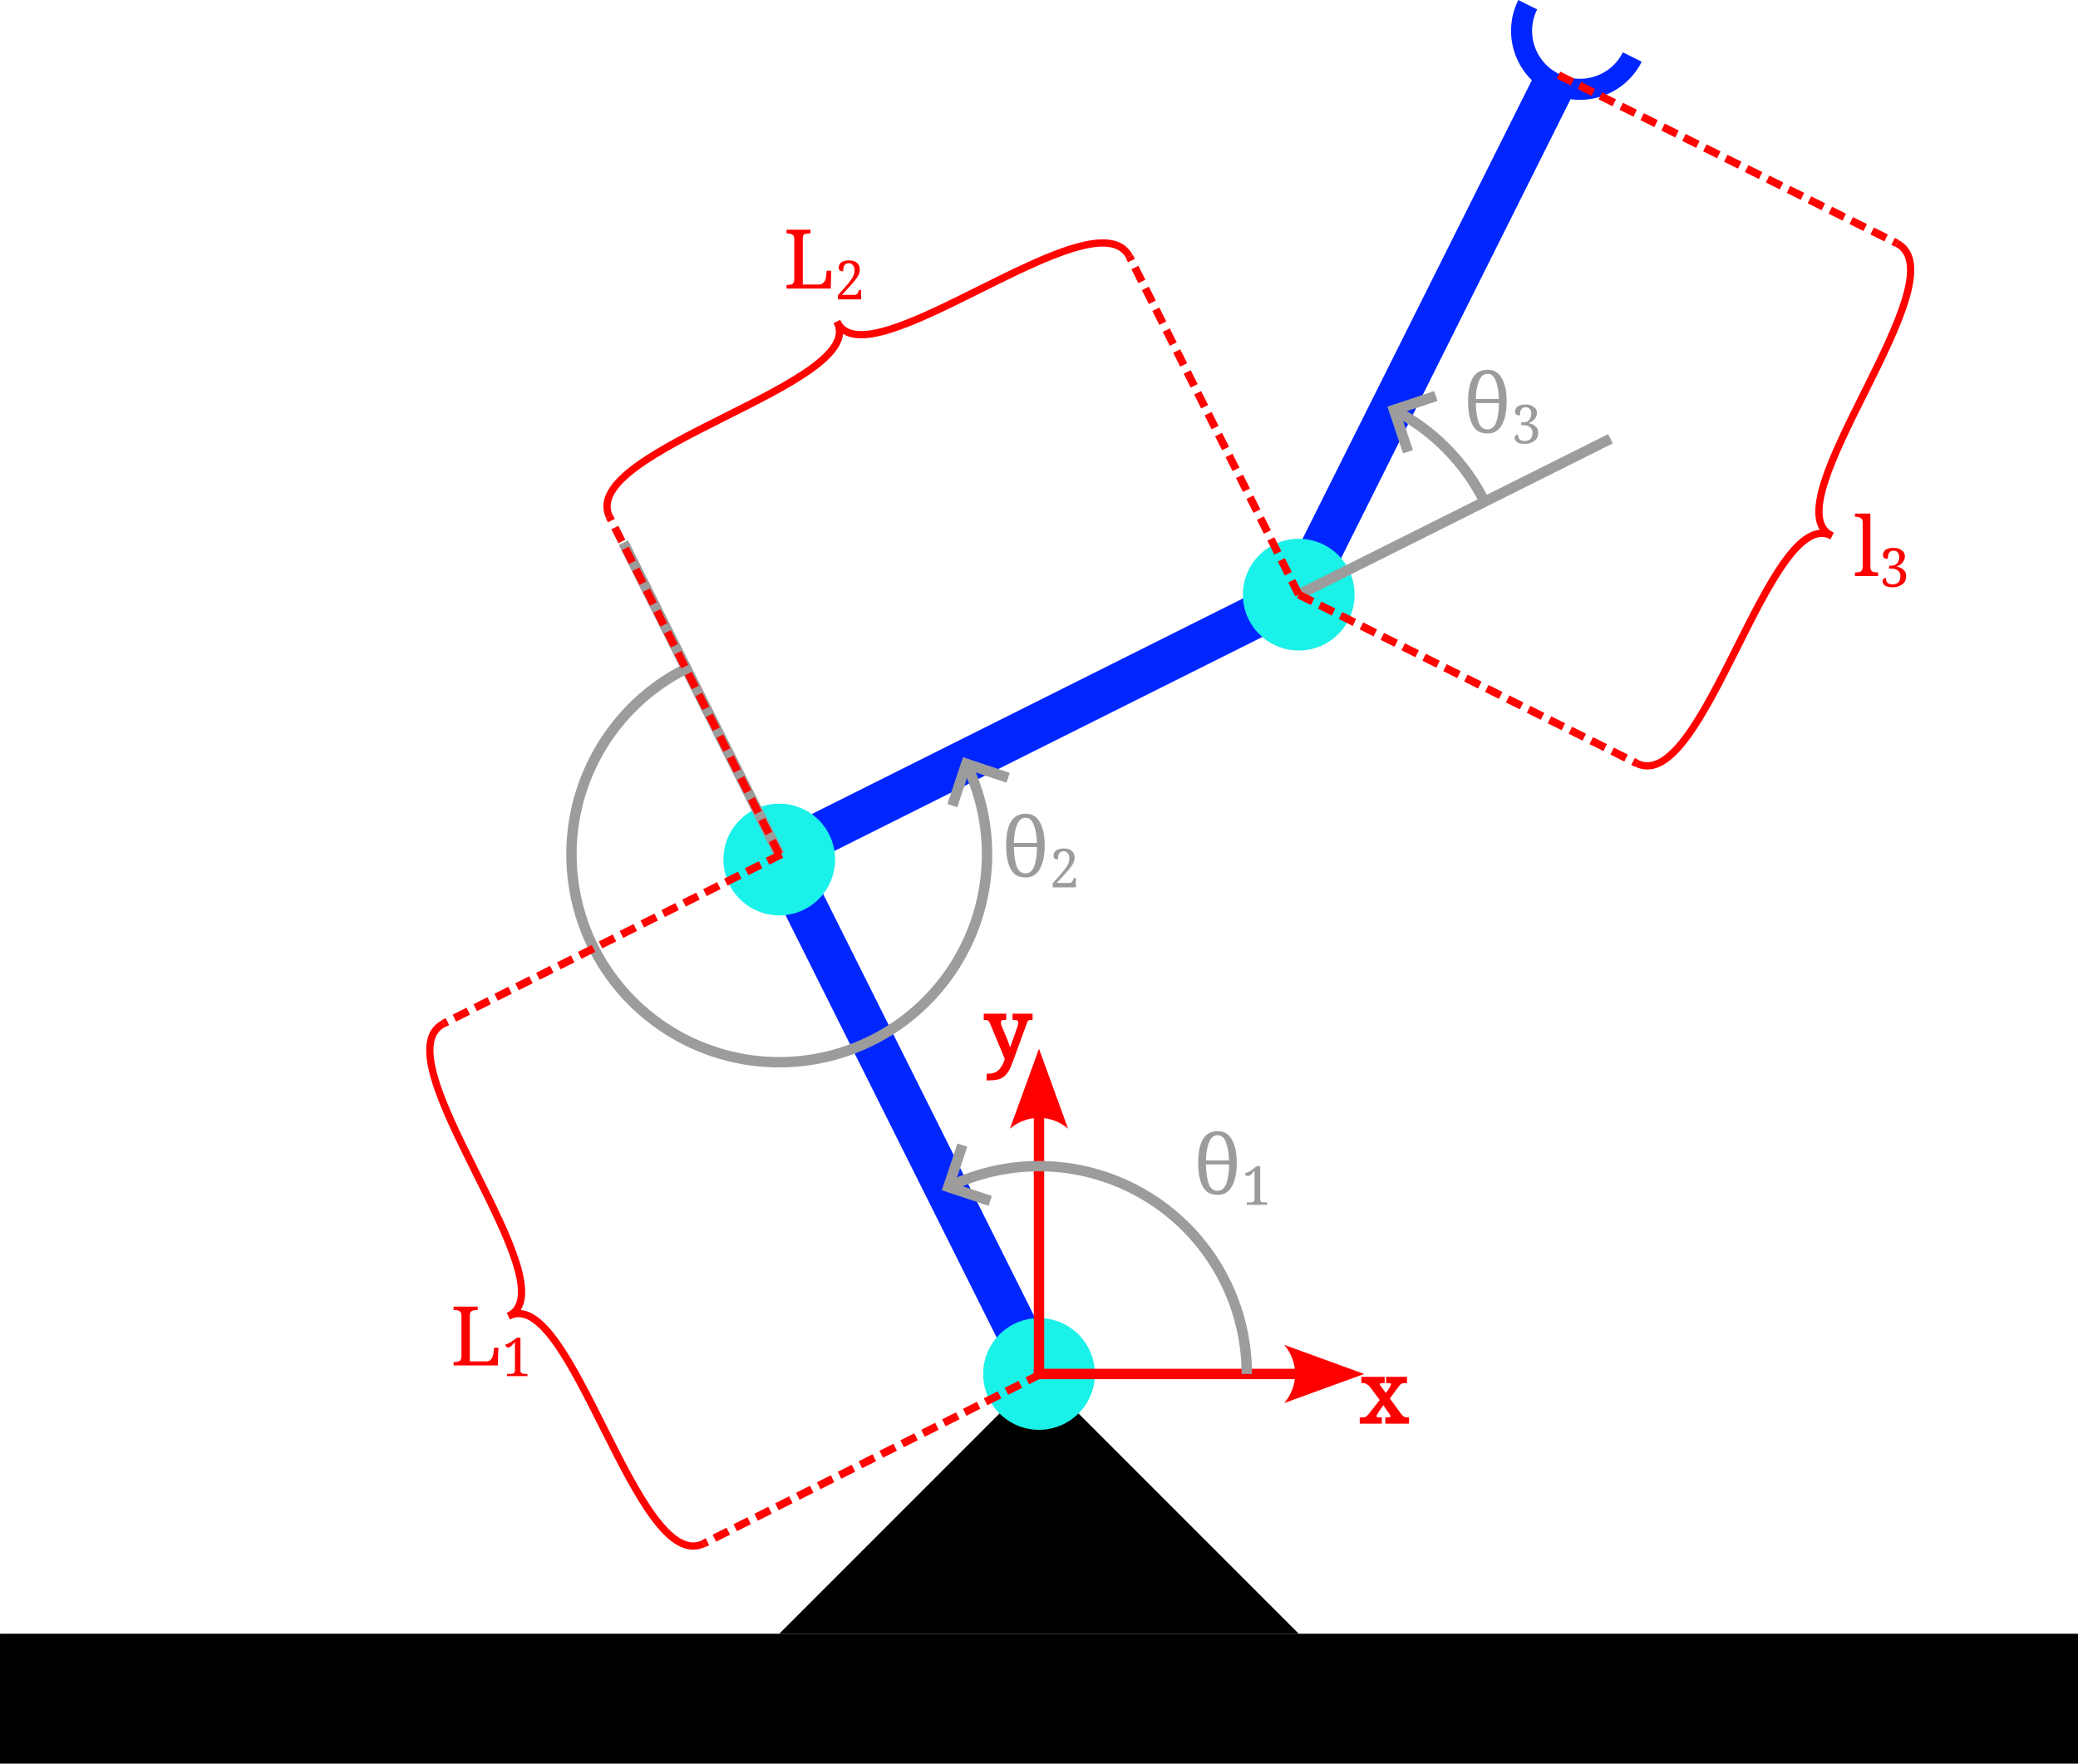
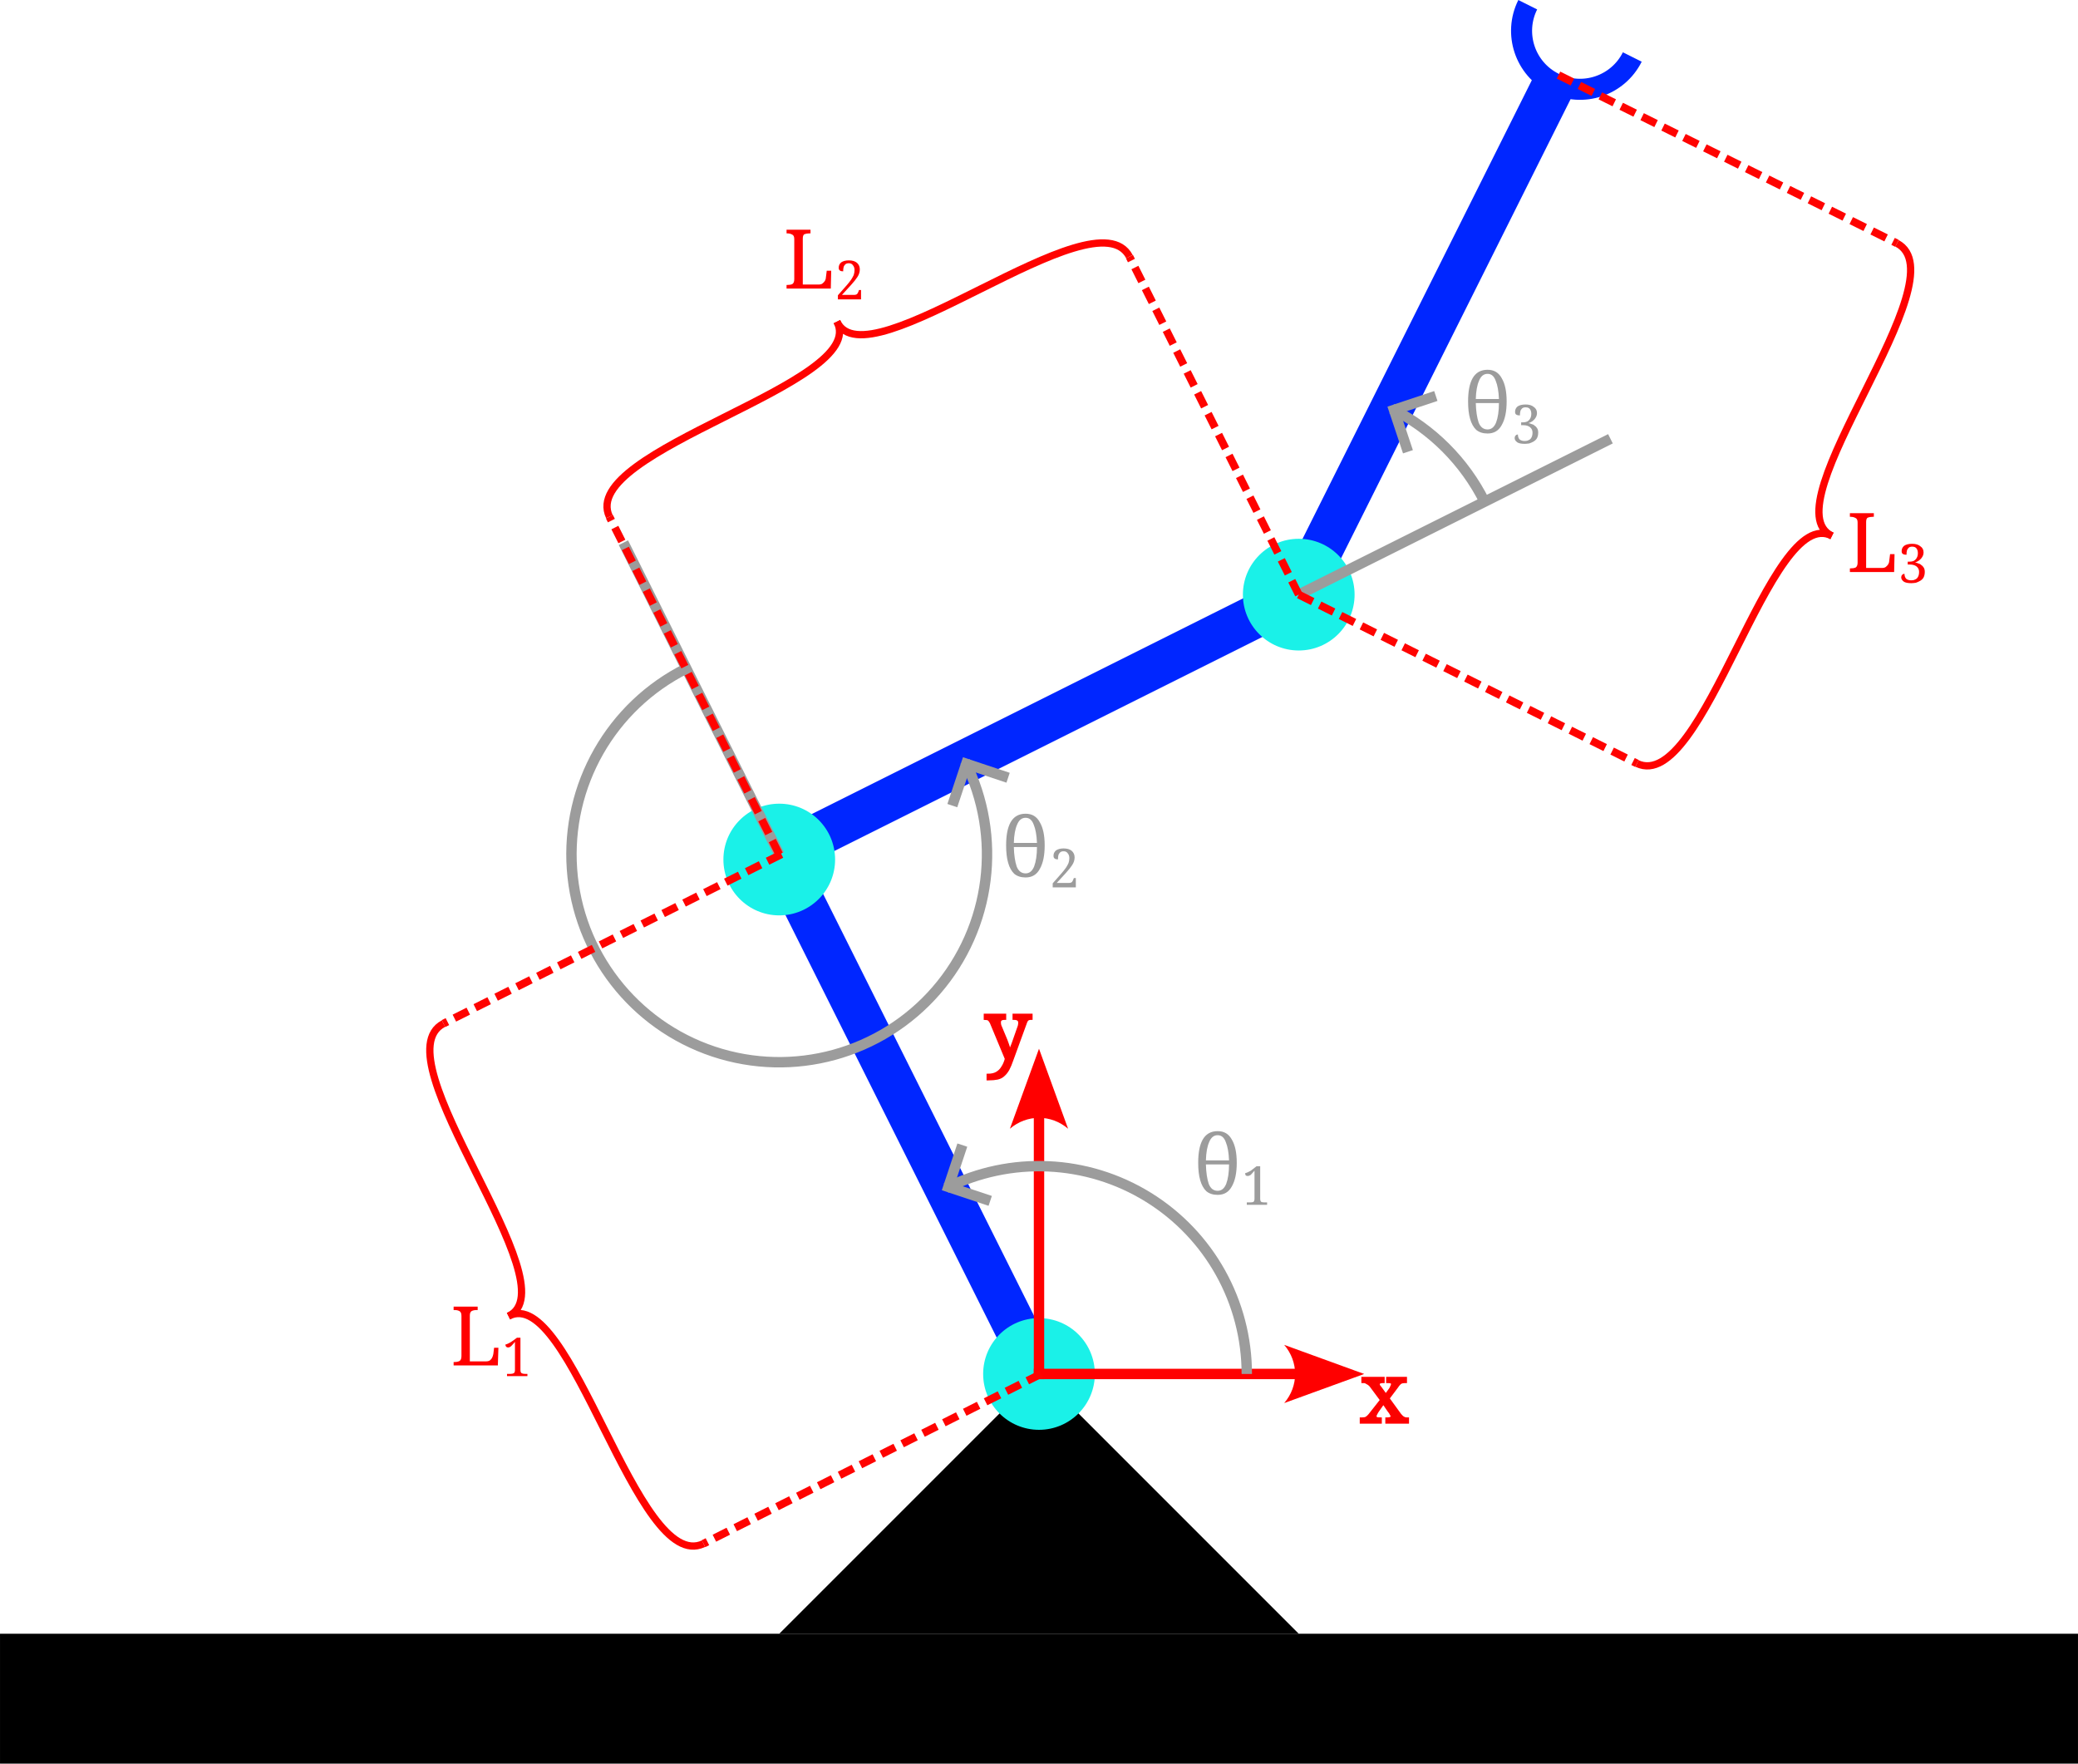
<svg xmlns="http://www.w3.org/2000/svg" width="74.98mm" height="63.63mm" viewBox="-3 -2 80 67.891" version="1.1" id="svg1">
  <defs id="defs1">
    <rect x="320.673" y="568.602" width="31.113" height="19.092" id="rect36" />
    <marker style="overflow:visible" id="SemiCircleEmpty" refX="0.25" refY="0" orient="auto-start-reverse" markerWidth="0.75" markerHeight="0.75" viewBox="0 0 1 1" preserveAspectRatio="xMidYMid" markerUnits="userSpaceOnUse">
      <path style="fill:none;fill-rule:evenodd;stroke:context-stroke;stroke-width:1.08" d="m 2.775,-3.027 c -1.656,0 -3,1.344 -3,3 0,1.656 1.344,3 3,3" id="path27" />
    </marker>
    <marker style="overflow:visible" id="ArrowWide" refX="0.5" refY="0" orient="auto-start-reverse" markerWidth="1" markerHeight="1" viewBox="0 0 1 1" preserveAspectRatio="xMidYMid">
      <path style="fill:none;stroke:context-stroke;stroke-width:1;stroke-linecap:butt" d="m -2.75,3 3,-3 -3,-3" id="path1" />
    </marker>
    <marker style="overflow:visible" id="ConcaveTriangle" refX="0" refY="0" orient="auto-start-reverse" markerWidth="1" markerHeight="1" viewBox="0 0 1 1" preserveAspectRatio="xMidYMid">
      <path d="M -2,-4 9,0 -2,4 c 2,-2.33 2,-5.66 0,-8 z" style="fill:context-stroke;fill-rule:evenodd;stroke:none" id="path7" transform="scale(0.7)" />
    </marker>
    <marker style="overflow:visible" id="ConcaveTriangle-6" refX="0" refY="0" orient="auto-start-reverse" markerWidth="1" markerHeight="1" viewBox="0 0 1 1" preserveAspectRatio="xMidYMid" markerUnits="strokeWidth">
      <path transform="scale(0.7)" d="M -2,-4 9,0 -2,4 c 2,-2.33 2,-5.66 0,-8 z" style="fill:context-stroke;fill-rule:evenodd;stroke:none" id="path7-9" />
    </marker>
    <marker style="overflow:visible" id="ArrowWide-2" refX="0.5" refY="0" orient="auto-start-reverse" markerWidth="1" markerHeight="1" viewBox="0 0 1 1" preserveAspectRatio="xMidYMid">
      <path style="fill:none;stroke:context-stroke;stroke-width:1;stroke-linecap:butt" d="m -2.75,3 3,-3 -3,-3" id="path1-5" />
    </marker>
    <marker style="overflow:visible" id="ArrowWide-2-5" refX="0.5" refY="0" orient="auto-start-reverse" markerWidth="1" markerHeight="1" viewBox="0 0 1 1" preserveAspectRatio="xMidYMid">
      <path style="fill:none;stroke:context-stroke;stroke-width:1;stroke-linecap:butt" d="m -2.75,3 3,-3 -3,-3" id="path1-5-5" />
    </marker>
  </defs>
  <g id="layer1" transform="translate(-73,-129.1094)">
    <path id="path2" style="fill:none;stroke:#0026ff;stroke-width:1.661;stroke-opacity:1" d="m 100,160 10,20 z" />
    <path id="path2-6" style="fill:none;stroke:#0026ff;stroke-width:1.661;stroke-opacity:1" d="m 120,150 -20,10 z" />
    <rect style="fill:#000000;fill-opacity:1;stroke:none;stroke-width:0.459" id="rect2" width="80" height="5" x="70" y="190" />
    <path style="fill:#000000;fill-opacity:1;stroke:none;stroke-width:1" d="m 100,190 10,-10 10,10 z" id="path3" />
    <ellipse style="fill:#1af1e8;fill-opacity:1;stroke:none;stroke-width:0.717;stroke-opacity:1" id="path5" cx="110" cy="180" rx="2.15" ry="2.15" />
    <ellipse style="fill:#1af1e8;fill-opacity:1;stroke:none;stroke-width:0.717;stroke-opacity:1" id="path5-2" cx="100" cy="160.197" rx="2.15" ry="2.15" />
    <path id="path2-6-5" style="fill:none;stroke:#0026ff;stroke-width:1.661;stroke-opacity:1;marker-start:url(#SemiCircleEmpty)" d="m 130,130 -10,20 z" />
    <ellipse style="fill:#1af1e8;fill-opacity:1;stroke:none;stroke-width:0.717;stroke-opacity:1" id="path5-9" cx="120" cy="150" rx="2.15" ry="2.15" />
    <path style="fill:#1af1e8;fill-opacity:1;stroke:#9c9c9c;stroke-width:0.4;stroke-dasharray:none;stroke-opacity:1" d="M 94,148 100,160" id="path8" />
    <g id="g7">
      <path style="fill:#1af1e8;fill-opacity:1;stroke:#ff0000;stroke-width:0.4;stroke-dasharray:none;stroke-opacity:1;marker-end:url(#ConcaveTriangle)" d="m 110,180 h 10" id="path6" />
      <path style="fill:#1af1e8;fill-opacity:1;stroke:#ff0000;stroke-width:0.4;stroke-dasharray:none;stroke-opacity:1;marker-end:url(#ConcaveTriangle-6)" d="M 110,180 V 170" id="path6-2" />
      <rect style="fill:#1af1e8;fill-opacity:1;stroke:#ff0000;stroke-width:0.27;stroke-dasharray:none;stroke-opacity:1" id="rect6" width="0.13" height="0.133" x="109.935" y="179.932" />
    </g>
    <path style="fill:#1bf0e5;fill-opacity:1;stroke:#9c9c9c;stroke-width:0.4;stroke-dasharray:none;stroke-opacity:1" d="m 132,144 -12,6" id="path8-3" />
    <path style="fill:none;fill-opacity:1;stroke:#9c9c9c;stroke-width:0.4;stroke-linecap:butt;stroke-miterlimit:4;stroke-dasharray:none;stroke-opacity:1;marker-start:url(#ArrowWide);paint-order:normal" id="path9" d="m 106.422,172.845 a 8,8 0 0 1 7.784,0.35 A 8,8 0 0 1 118,180" />
    <path style="fill:none;fill-opacity:1;stroke:#9c9c9c;stroke-width:0.4;stroke-linecap:butt;stroke-miterlimit:4;stroke-dasharray:none;stroke-opacity:1;marker-start:url(#ArrowWide-2);paint-order:normal" id="path9-9" d="m 107.155,156.422 a 8,8 0 0 1 -1.112,8.819 8,8 0 0 1 -8.573,2.348 8,8 0 0 1 -5.45,-7.022 8,8 0 0 1 4.402,-7.723" />
    <path style="fill:none;fill-opacity:1;stroke:#9c9c9c;stroke-width:0.4;stroke-linecap:butt;stroke-miterlimit:4;stroke-dasharray:none;stroke-opacity:1;marker-start:url(#ArrowWide-2-5);paint-order:normal" id="path9-9-0" d="m 123.578,142.845 a 8,8 0 0 1 3.578,3.578" />
    <path style="fill:none;fill-opacity:1;stroke:#ff0300;stroke-width:0.28;stroke-linecap:butt;stroke-miterlimit:4;stroke-dasharray:none;stroke-opacity:1;paint-order:normal" d="m 93.461,146.999 c -1.216,-2.575 10.031,-5.107 8.759,-7.508" id="path24-2" />
    <path style="fill:none;fill-opacity:1;stroke:#ff0300;stroke-width:0.28;stroke-linecap:butt;stroke-miterlimit:4;stroke-dasharray:none;stroke-opacity:1;paint-order:normal" d="m 113.482,136.988 c -1.33,-2.518 -10.104,4.96 -11.262,2.503" id="path24-8-8" />
    <path style="fill:none;fill-opacity:1;stroke:#ff0300;stroke-width:0.3;stroke-linecap:butt;stroke-miterlimit:4;stroke-dasharray:0.599, 0.3;stroke-dashoffset:0;stroke-opacity:1;paint-order:normal" d="M 100,160 93.461,146.999" id="path26-0" />
    <path style="fill:none;fill-opacity:1;stroke:#ff0300;stroke-width:0.3;stroke-linecap:butt;stroke-miterlimit:4;stroke-dasharray:0.599, 0.3;stroke-dashoffset:0;stroke-opacity:1;paint-order:normal" d="m 120,150 -6.518,-13.012" id="path26-1-1" />
    <path style="fill:none;fill-opacity:1;stroke:#ff0300;stroke-width:0.28;stroke-linecap:butt;stroke-miterlimit:4;stroke-dasharray:none;stroke-opacity:1;paint-order:normal" d="m 97.084,186.533 c -2.575,1.216 -5.107,-10.031 -7.508,-8.759" id="path24-2-1" />
    <path style="fill:none;fill-opacity:1;stroke:#ff0300;stroke-width:0.28;stroke-linecap:butt;stroke-miterlimit:4;stroke-dasharray:none;stroke-opacity:1;paint-order:normal" d="m 87.073,166.512 c -2.518,1.33 4.96,10.104 2.503,11.262" id="path24-8-8-8" />
    <path style="fill:none;fill-opacity:1;stroke:#ff0300;stroke-width:0.3;stroke-linecap:butt;stroke-miterlimit:4;stroke-dasharray:0.599, 0.3;stroke-dashoffset:0;stroke-opacity:1;paint-order:normal" d="m 110.085,179.994 -13.001,6.539" id="path26-0-8" />
    <path style="fill:none;fill-opacity:1;stroke:#ff0300;stroke-width:0.3;stroke-linecap:butt;stroke-miterlimit:4;stroke-dasharray:0.599, 0.3;stroke-dashoffset:0;stroke-opacity:1;paint-order:normal" d="m 100.085,159.994 -13.012,6.518" id="path26-1-1-1" />
    <path style="fill:none;fill-opacity:1;stroke:#ff0300;stroke-width:0.28;stroke-linecap:butt;stroke-miterlimit:4;stroke-dasharray:none;stroke-opacity:1;paint-order:normal" d="m 143.032,136.477 c 2.518,1.33 -4.96,10.104 -2.503,11.262" id="path24-2-1-8" />
    <path style="fill:none;fill-opacity:1;stroke:#ff0300;stroke-width:0.28;stroke-linecap:butt;stroke-miterlimit:4;stroke-dasharray:none;stroke-opacity:1;paint-order:normal" d="m 133.021,156.499 c 2.575,1.216 5.107,-10.031 7.508,-8.759" id="path24-8-8-8-5" />
    <path style="fill:none;fill-opacity:1;stroke:#ff0300;stroke-width:0.3;stroke-linecap:butt;stroke-miterlimit:4;stroke-dasharray:0.599, 0.3;stroke-dashoffset:0;stroke-opacity:1;paint-order:normal" d="m 130,130 13.032,6.477" id="path26-0-8-5" />
    <path style="fill:none;fill-opacity:1;stroke:#ff0300;stroke-width:0.3;stroke-linecap:butt;stroke-miterlimit:4;stroke-dasharray:0.599, 0.3;stroke-dashoffset:0;stroke-opacity:1;paint-order:normal" d="m 120,150 13.021,6.499" id="path26-1-1-1-0" />
    <text xml:space="preserve" style="font-size:3.175px;fill:#000000;fill-opacity:1;stroke:none;stroke-width:0.4;stroke-linecap:butt;stroke-miterlimit:4;stroke-dasharray:0.584, 0.292;stroke-dashoffset:0;stroke-opacity:1;paint-order:normal" x="100.157" y="138.218" id="text29">
      <tspan id="tspan29" style="font-style:normal;font-variant:normal;font-weight:normal;font-stretch:normal;font-family:Cambria;-inkscape-font-specification:Cambria;fill:#ff0000;fill-opacity:1;stroke:none;stroke-width:0.4" x="100.157" y="138.218">L<tspan style="font-size:65%;baseline-shift:sub;fill:#ff0000;fill-opacity:1" id="tspan33">2</tspan>
      </tspan>
    </text>
-     <text xml:space="preserve" style="font-size:3.175px;fill:#000000;fill-opacity:1;stroke:none;stroke-width:0.4;stroke-linecap:butt;stroke-miterlimit:4;stroke-dasharray:0.584, 0.292;stroke-dashoffset:0;stroke-opacity:1;paint-order:normal" x="141.369" y="149.284" id="text29-9">
-       <tspan id="tspan29-6" style="font-style:normal;font-variant:normal;font-weight:normal;font-stretch:normal;font-family:Cambria;-inkscape-font-specification:Cambria;fill:#ff0000;fill-opacity:1;stroke:none;stroke-width:0.4" x="141.369" y="149.284">l<tspan style="font-size:65%;baseline-shift:sub" id="tspan34">3</tspan>
+     <text xml:space="preserve" style="font-size:3.175px;fill:#000000;fill-opacity:1;stroke:none;stroke-width:0.4;stroke-linecap:butt;stroke-miterlimit:4;stroke-dasharray:0.584, 0.292;stroke-dashoffset:0;stroke-opacity:1;paint-order:normal" x="141.093" y="149.128" id="text29-8">
+       <tspan id="tspan29-5" style="font-style:normal;font-variant:normal;font-weight:normal;font-stretch:normal;font-family:Cambria;-inkscape-font-specification:Cambria;fill:#ff0000;fill-opacity:1;stroke:none;stroke-width:0.4" x="141.093" y="149.128">L<tspan style="font-size:65%;baseline-shift:sub" id="tspan3">3</tspan>
      </tspan>
    </text>
    <text xml:space="preserve" transform="matrix(0.2645833,0,0,0.2645833,2.498011,26.36274)" id="text36" style="font-style:normal;font-variant:normal;font-weight:normal;font-stretch:normal;font-family:Cambria;-inkscape-font-specification:Cambria;white-space:pre;shape-inside:url(#rect36);display:inline;fill:#ff0000;fill-opacity:1;stroke:none;stroke-width:1.512;stroke-linecap:butt;stroke-miterlimit:4;stroke-dasharray:2.207, 1.103;stroke-dashoffset:0;stroke-opacity:1;paint-order:normal">
-       <tspan x="320.674" y="579.436" id="tspan2">L<tspan style="font-size:65%;baseline-shift:sub" id="tspan1">1</tspan>
+       <tspan x="320.674" y="579.436" id="tspan5">L<tspan style="font-size:65%;baseline-shift:sub" id="tspan4">1</tspan>
      </tspan>
    </text>
    <text xml:space="preserve" style="font-style:normal;font-variant:normal;font-weight:normal;font-stretch:normal;font-size:3.175px;font-family:Cambria;-inkscape-font-specification:Cambria;fill:#9c9c9c;fill-opacity:1;stroke:none;stroke-width:0.3;stroke-linecap:butt;stroke-miterlimit:4;stroke-dasharray:none;stroke-dashoffset:0;stroke-opacity:1;paint-order:normal" x="115.958" y="173.073" id="text39">
      <tspan id="tspan39" style="fill:#9c9c9c;fill-opacity:1;stroke:none;stroke-width:0.3;stroke-dasharray:none;stroke-opacity:1" x="115.958" y="173.073">θ<tspan style="font-size:65%;baseline-shift:sub" id="tspan40">1</tspan>
      </tspan>
    </text>
    <text xml:space="preserve" style="font-style:normal;font-variant:normal;font-weight:normal;font-stretch:normal;font-size:3.175px;font-family:Cambria;-inkscape-font-specification:Cambria;fill:#9c9c9c;fill-opacity:1;stroke:none;stroke-width:0.3;stroke-linecap:butt;stroke-miterlimit:4;stroke-dasharray:none;stroke-dashoffset:0;stroke-opacity:1;paint-order:normal" x="108.563" y="160.854" id="text41">
      <tspan id="tspan41" style="stroke-width:0.3" x="108.563" y="160.854">θ<tspan style="font-size:65%;baseline-shift:sub" id="tspan42">2</tspan>
      </tspan>
    </text>
    <text xml:space="preserve" style="font-style:normal;font-variant:normal;font-weight:normal;font-stretch:normal;font-size:3.175px;font-family:Cambria;-inkscape-font-specification:Cambria;fill:#9c9c9c;fill-opacity:1;stroke:none;stroke-width:0.3;stroke-linecap:butt;stroke-miterlimit:4;stroke-dasharray:none;stroke-dashoffset:0;stroke-opacity:1;paint-order:normal" x="126.349" y="143.766" id="text43">
      <tspan id="tspan43" style="stroke-width:0.3" x="126.349" y="143.766">θ<tspan style="font-size:65%;baseline-shift:sub" id="tspan44">3</tspan>
      </tspan>
    </text>
    <text xml:space="preserve" style="font-style:normal;font-variant:normal;font-weight:normal;font-stretch:normal;font-size:3.175px;font-family:SWItalc;-inkscape-font-specification:SWItalc;fill:#ff0000;fill-opacity:1;stroke:#ff0000;stroke-width:0.1;stroke-linecap:butt;stroke-miterlimit:4;stroke-dasharray:none;stroke-dashoffset:0;stroke-opacity:1;paint-order:normal" x="122.382" y="181.861" id="text46">
      <tspan id="tspan46" style="font-style:normal;font-variant:normal;font-weight:normal;font-stretch:normal;font-family:Cambria;-inkscape-font-specification:Cambria;fill:#f90300;fill-opacity:1;stroke:#ff0000;stroke-width:0.1;stroke-dasharray:none;stroke-opacity:1" x="122.382" y="181.861">x</tspan>
    </text>
    <text xml:space="preserve" style="font-style:normal;font-variant:normal;font-weight:normal;font-stretch:normal;font-size:3.175px;font-family:SWItalc;-inkscape-font-specification:SWItalc;fill:#ff0000;fill-opacity:1;stroke:#ff0000;stroke-width:0.1;stroke-linecap:butt;stroke-miterlimit:4;stroke-dasharray:none;stroke-dashoffset:0;stroke-opacity:1;paint-order:normal" x="107.907" y="167.882" id="text46-9">
      <tspan id="tspan46-8" style="font-style:normal;font-variant:normal;font-weight:normal;font-stretch:normal;font-family:cambria;-inkscape-font-specification:cambria;fill:#f90300;fill-opacity:1;stroke:#ff0000;stroke-width:0.1;stroke-dasharray:none;stroke-opacity:1" x="107.907" y="167.882">y</tspan>
    </text>
  </g>
</svg>
